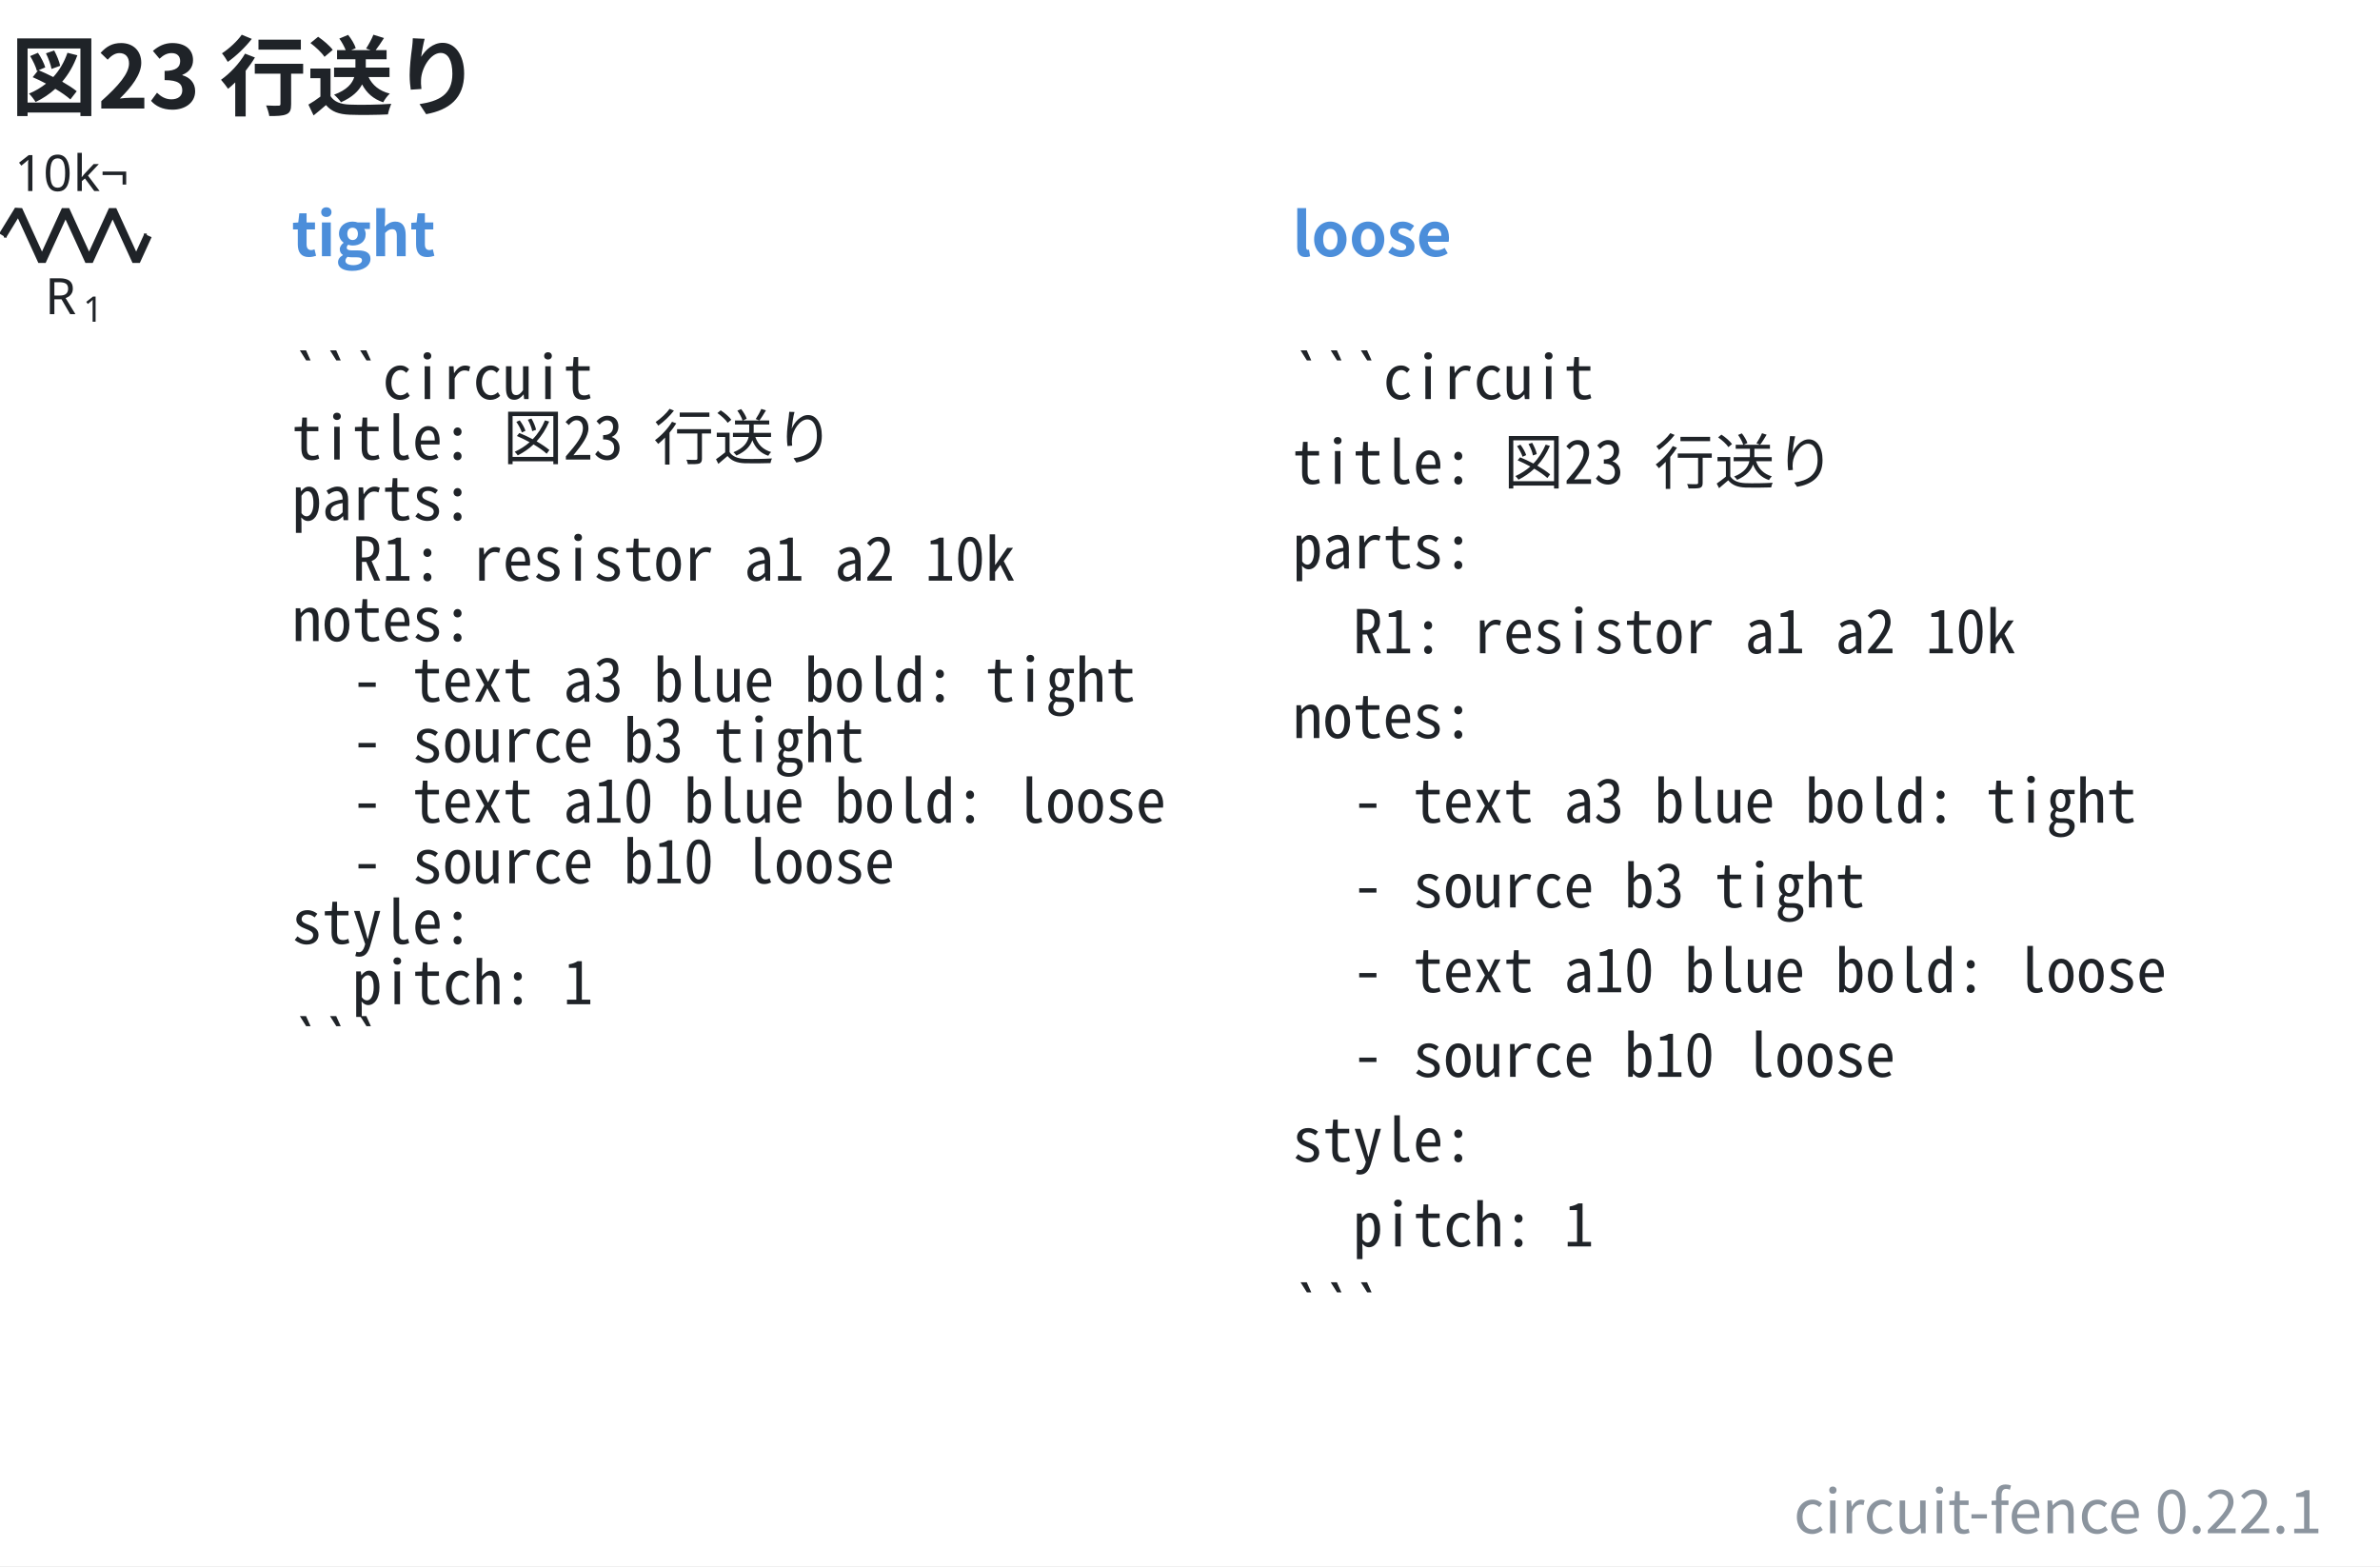
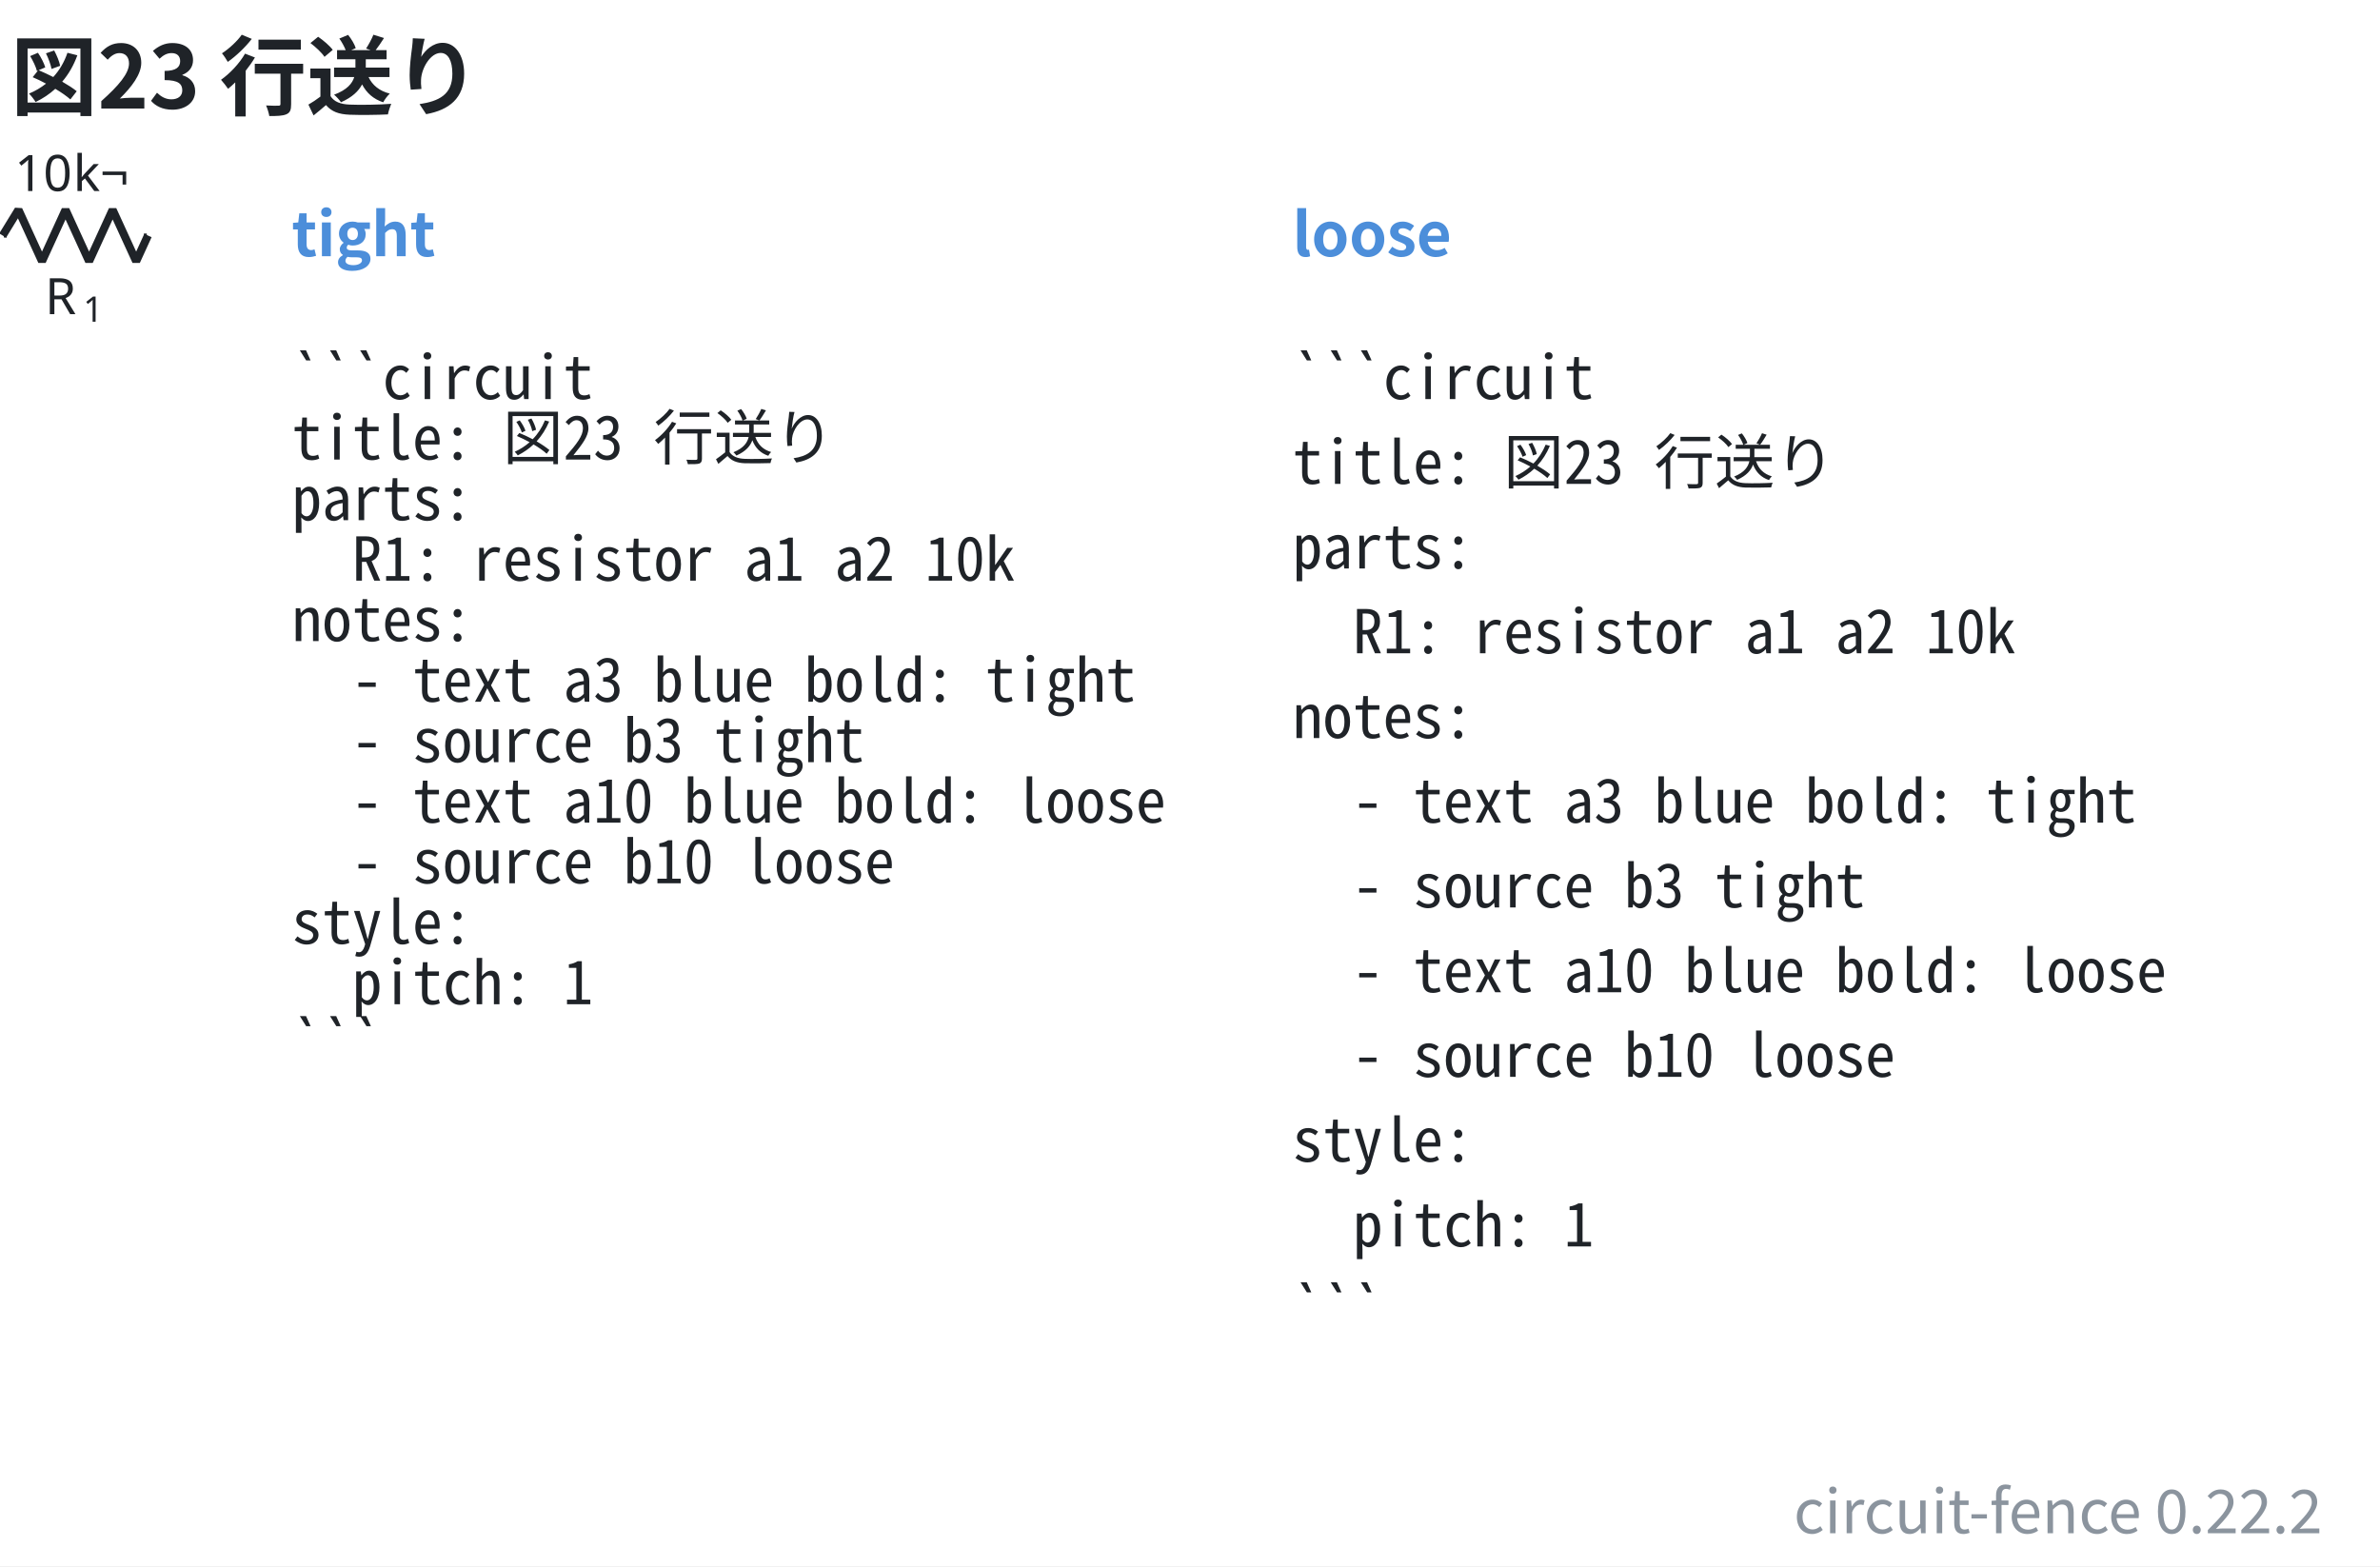
- <svg xmlns="http://www.w3.org/2000/svg" data-figure-paper="#ffffff" data-circuit-fence="0.22.1" fill="#1f2328" width="631.584" height="415.602" viewBox="-72 -72 473.688 311.701">
+ <svg xmlns="http://www.w3.org/2000/svg" data-figure-paper="#ffffff" data-circuit-fence="0.22.2" fill="#1f2328" width="631.584" height="415.602" viewBox="-72 -72 473.688 311.701">
  <rect x="-72" y="-72" width="473.688" height="311.701" fill="#ffffff" />
  <g stroke="#1f2328" stroke-miterlimit="10" stroke-width=".8">
    <path fill="none" d="M-71.239-25.123h.4m-.4 0h.569m27.315 0h.569m-.4 0h.4" />
    <g stroke-linejoin="bevel" stroke-width="1.6">
      <path fill="none" d="m-71.47-25.123 3.143-5.121 4.686 10.243 4.685-10.243 4.686 10.243 4.686-10.243 4.686 10.243 2.343-5.122" />
    </g>
    <g stroke="none">
      <text x="-71.239" y="-25.123" font-family="cmmi10" font-size="10" transform="translate(8.187 15.648)">R</text>
      <text x="-63.646" y="-23.623" font-family="cmr7" font-size="7" transform="translate(8.187 15.648)">1</text>
    </g>
    <g stroke="none" font-family="cmr10" font-size="10">
      <text x="-71.239" y="-25.123" transform="translate(2.143 -8.863)">10</text>
      <text x="-59.572" y="-25.123" transform="translate(2.143 -8.863)">k¬</text>
    </g>
    <g>
      <text x="-71.239" y="-25.123" fill="#4c8eda" stroke="none" font-family="'Noto Sans CJK JP','Noto Sans JP','Hiragino Sans','Yu Gothic',sans-serif" font-size="12" transform="translate(57.305 4.117)" font-weight="bold">tight</text>
    </g>
    <g>
      <text x="-71.239" y="-25.123" fill="#1f2328" stroke="none" font-family="'Noto Sans Mono CJK JP',ui-monospace,'SFMono-Regular',Consolas,'Liberation Mono',monospace" font-size="12" transform="translate(57.305 32.553)" xml:space="preserve">```circuit</text>
    </g>
    <g>
      <text x="-71.239" y="-25.123" fill="#1f2328" stroke="none" font-family="'Noto Sans Mono CJK JP',ui-monospace,'SFMono-Regular',Consolas,'Liberation Mono',monospace" font-size="12" transform="translate(57.305 44.588)" xml:space="preserve">title: 図23 行送り</text>
    </g>
    <g>
      <text x="-71.239" y="-25.123" fill="#1f2328" stroke="none" font-family="'Noto Sans Mono CJK JP',ui-monospace,'SFMono-Regular',Consolas,'Liberation Mono',monospace" font-size="12" transform="translate(57.305 56.652)" xml:space="preserve">parts:</text>
    </g>
    <g>
      <text x="-71.239" y="-25.123" fill="#1f2328" stroke="none" font-family="'Noto Sans Mono CJK JP',ui-monospace,'SFMono-Regular',Consolas,'Liberation Mono',monospace" font-size="12" transform="translate(57.305 68.688)" xml:space="preserve">  R1: resistor a1 a2 10k</text>
    </g>
    <g>
      <text x="-71.239" y="-25.123" fill="#1f2328" stroke="none" font-family="'Noto Sans Mono CJK JP',ui-monospace,'SFMono-Regular',Consolas,'Liberation Mono',monospace" font-size="12" transform="translate(57.305 80.723)" xml:space="preserve">notes:</text>
    </g>
    <g>
      <text x="-71.239" y="-25.123" fill="#1f2328" stroke="none" font-family="'Noto Sans Mono CJK JP',ui-monospace,'SFMono-Regular',Consolas,'Liberation Mono',monospace" font-size="12" transform="translate(57.305 92.787)" xml:space="preserve">  - text a3 blue bold: tight</text>
    </g>
    <g>
      <text x="-71.239" y="-25.123" fill="#1f2328" stroke="none" font-family="'Noto Sans Mono CJK JP',ui-monospace,'SFMono-Regular',Consolas,'Liberation Mono',monospace" font-size="12" transform="translate(57.305 104.823)" xml:space="preserve">  - source b3 tight</text>
    </g>
    <g>
      <text x="-71.239" y="-25.123" fill="#1f2328" stroke="none" font-family="'Noto Sans Mono CJK JP',ui-monospace,'SFMono-Regular',Consolas,'Liberation Mono',monospace" font-size="12" transform="translate(57.305 116.858)" xml:space="preserve">  - text a10 blue bold: loose</text>
    </g>
    <g>
      <text x="-71.239" y="-25.123" fill="#1f2328" stroke="none" font-family="'Noto Sans Mono CJK JP',ui-monospace,'SFMono-Regular',Consolas,'Liberation Mono',monospace" font-size="12" transform="translate(57.305 128.922)" xml:space="preserve">  - source b10 loose</text>
    </g>
    <g>
      <text x="-71.239" y="-25.123" fill="#1f2328" stroke="none" font-family="'Noto Sans Mono CJK JP',ui-monospace,'SFMono-Regular',Consolas,'Liberation Mono',monospace" font-size="12" transform="translate(57.305 140.958)" xml:space="preserve">style:</text>
    </g>
    <g>
      <text x="-71.239" y="-25.123" fill="#1f2328" stroke="none" font-family="'Noto Sans Mono CJK JP',ui-monospace,'SFMono-Regular',Consolas,'Liberation Mono',monospace" font-size="12" transform="translate(57.305 152.993)" xml:space="preserve">  pitch: 1</text>
    </g>
    <g>
      <text x="-71.239" y="-25.123" fill="#1f2328" stroke="none" font-family="'Noto Sans Mono CJK JP',ui-monospace,'SFMono-Regular',Consolas,'Liberation Mono',monospace" font-size="12" transform="translate(57.305 165.057)" xml:space="preserve">```</text>
    </g>
    <g>
      <text x="-71.239" y="-25.123" fill="#4c8eda" stroke="none" font-family="'Noto Sans CJK JP','Noto Sans JP','Hiragino Sans','Yu Gothic',sans-serif" font-size="12" transform="translate(256.475 4.117)" font-weight="bold">loose</text>
    </g>
    <g>
      <text x="-71.239" y="-25.123" fill="#1f2328" stroke="none" font-family="'Noto Sans Mono CJK JP',ui-monospace,'SFMono-Regular',Consolas,'Liberation Mono',monospace" font-size="12" transform="translate(256.475 32.553)" xml:space="preserve">```circuit</text>
    </g>
    <g>
      <text x="-71.239" y="-25.123" fill="#1f2328" stroke="none" font-family="'Noto Sans Mono CJK JP',ui-monospace,'SFMono-Regular',Consolas,'Liberation Mono',monospace" font-size="12" transform="translate(256.475 49.425)" xml:space="preserve">title: 図23 行送り</text>
    </g>
    <g>
      <text x="-71.239" y="-25.123" fill="#1f2328" stroke="none" font-family="'Noto Sans Mono CJK JP',ui-monospace,'SFMono-Regular',Consolas,'Liberation Mono',monospace" font-size="12" transform="translate(256.475 66.27)" xml:space="preserve">parts:</text>
    </g>
    <g>
      <text x="-71.239" y="-25.123" fill="#1f2328" stroke="none" font-family="'Noto Sans Mono CJK JP',ui-monospace,'SFMono-Regular',Consolas,'Liberation Mono',monospace" font-size="12" transform="translate(256.475 83.142)" xml:space="preserve">  R1: resistor a1 a2 10k</text>
    </g>
    <g>
      <text x="-71.239" y="-25.123" fill="#1f2328" stroke="none" font-family="'Noto Sans Mono CJK JP',ui-monospace,'SFMono-Regular',Consolas,'Liberation Mono',monospace" font-size="12" transform="translate(256.475 100.014)" xml:space="preserve">notes:</text>
    </g>
    <g>
      <text x="-71.239" y="-25.123" fill="#1f2328" stroke="none" font-family="'Noto Sans Mono CJK JP',ui-monospace,'SFMono-Regular',Consolas,'Liberation Mono',monospace" font-size="12" transform="translate(256.475 116.858)" xml:space="preserve">  - text a3 blue bold: tight</text>
    </g>
    <g>
      <text x="-71.239" y="-25.123" fill="#1f2328" stroke="none" font-family="'Noto Sans Mono CJK JP',ui-monospace,'SFMono-Regular',Consolas,'Liberation Mono',monospace" font-size="12" transform="translate(256.475 133.73)" xml:space="preserve">  - source b3 tight</text>
    </g>
    <g>
      <text x="-71.239" y="-25.123" fill="#1f2328" stroke="none" font-family="'Noto Sans Mono CJK JP',ui-monospace,'SFMono-Regular',Consolas,'Liberation Mono',monospace" font-size="12" transform="translate(256.475 150.603)" xml:space="preserve">  - text a10 blue bold: loose</text>
    </g>
    <g>
      <text x="-71.239" y="-25.123" fill="#1f2328" stroke="none" font-family="'Noto Sans Mono CJK JP',ui-monospace,'SFMono-Regular',Consolas,'Liberation Mono',monospace" font-size="12" transform="translate(256.475 167.447)" xml:space="preserve">  - source b10 loose</text>
    </g>
    <g>
      <text x="-71.239" y="-25.123" fill="#1f2328" stroke="none" font-family="'Noto Sans Mono CJK JP',ui-monospace,'SFMono-Regular',Consolas,'Liberation Mono',monospace" font-size="12" transform="translate(256.475 184.32)" xml:space="preserve">style:</text>
    </g>
    <g>
      <text x="-71.239" y="-25.123" fill="#1f2328" stroke="none" font-family="'Noto Sans Mono CJK JP',ui-monospace,'SFMono-Regular',Consolas,'Liberation Mono',monospace" font-size="12" transform="translate(256.475 201.192)" xml:space="preserve">  pitch: 1</text>
    </g>
    <g>
      <text x="-71.239" y="-25.123" fill="#1f2328" stroke="none" font-family="'Noto Sans Mono CJK JP',ui-monospace,'SFMono-Regular',Consolas,'Liberation Mono',monospace" font-size="12" transform="translate(256.475 218.036)" xml:space="preserve">```</text>
    </g>
    <g>
      <text x="-71.239" y="-25.123" fill="#1f2328" stroke="none" font-family="'Noto Sans CJK JP','Noto Sans JP','Hiragino Sans','Yu Gothic',sans-serif" font-size="17.28" transform="translate(1.369 -25.277)" font-weight="bold">図23 行送り</text>
    </g>
    <g>
-       <text x="-71.239" y="-25.123" fill="#8b949e" stroke="none" font-family="'Noto Sans CJK JP','Noto Sans JP','Hiragino Sans','Yu Gothic',sans-serif" font-size="12" transform="translate(461.449 258.281)" text-anchor="end">circuit-fence 0.22.1</text>
+       <text x="-71.239" y="-25.123" fill="#8b949e" stroke="none" font-family="'Noto Sans CJK JP','Noto Sans JP','Hiragino Sans','Yu Gothic',sans-serif" font-size="12" transform="translate(461.449 258.281)" text-anchor="end">circuit-fence 0.22.2</text>
    </g>
  </g>
</svg>
